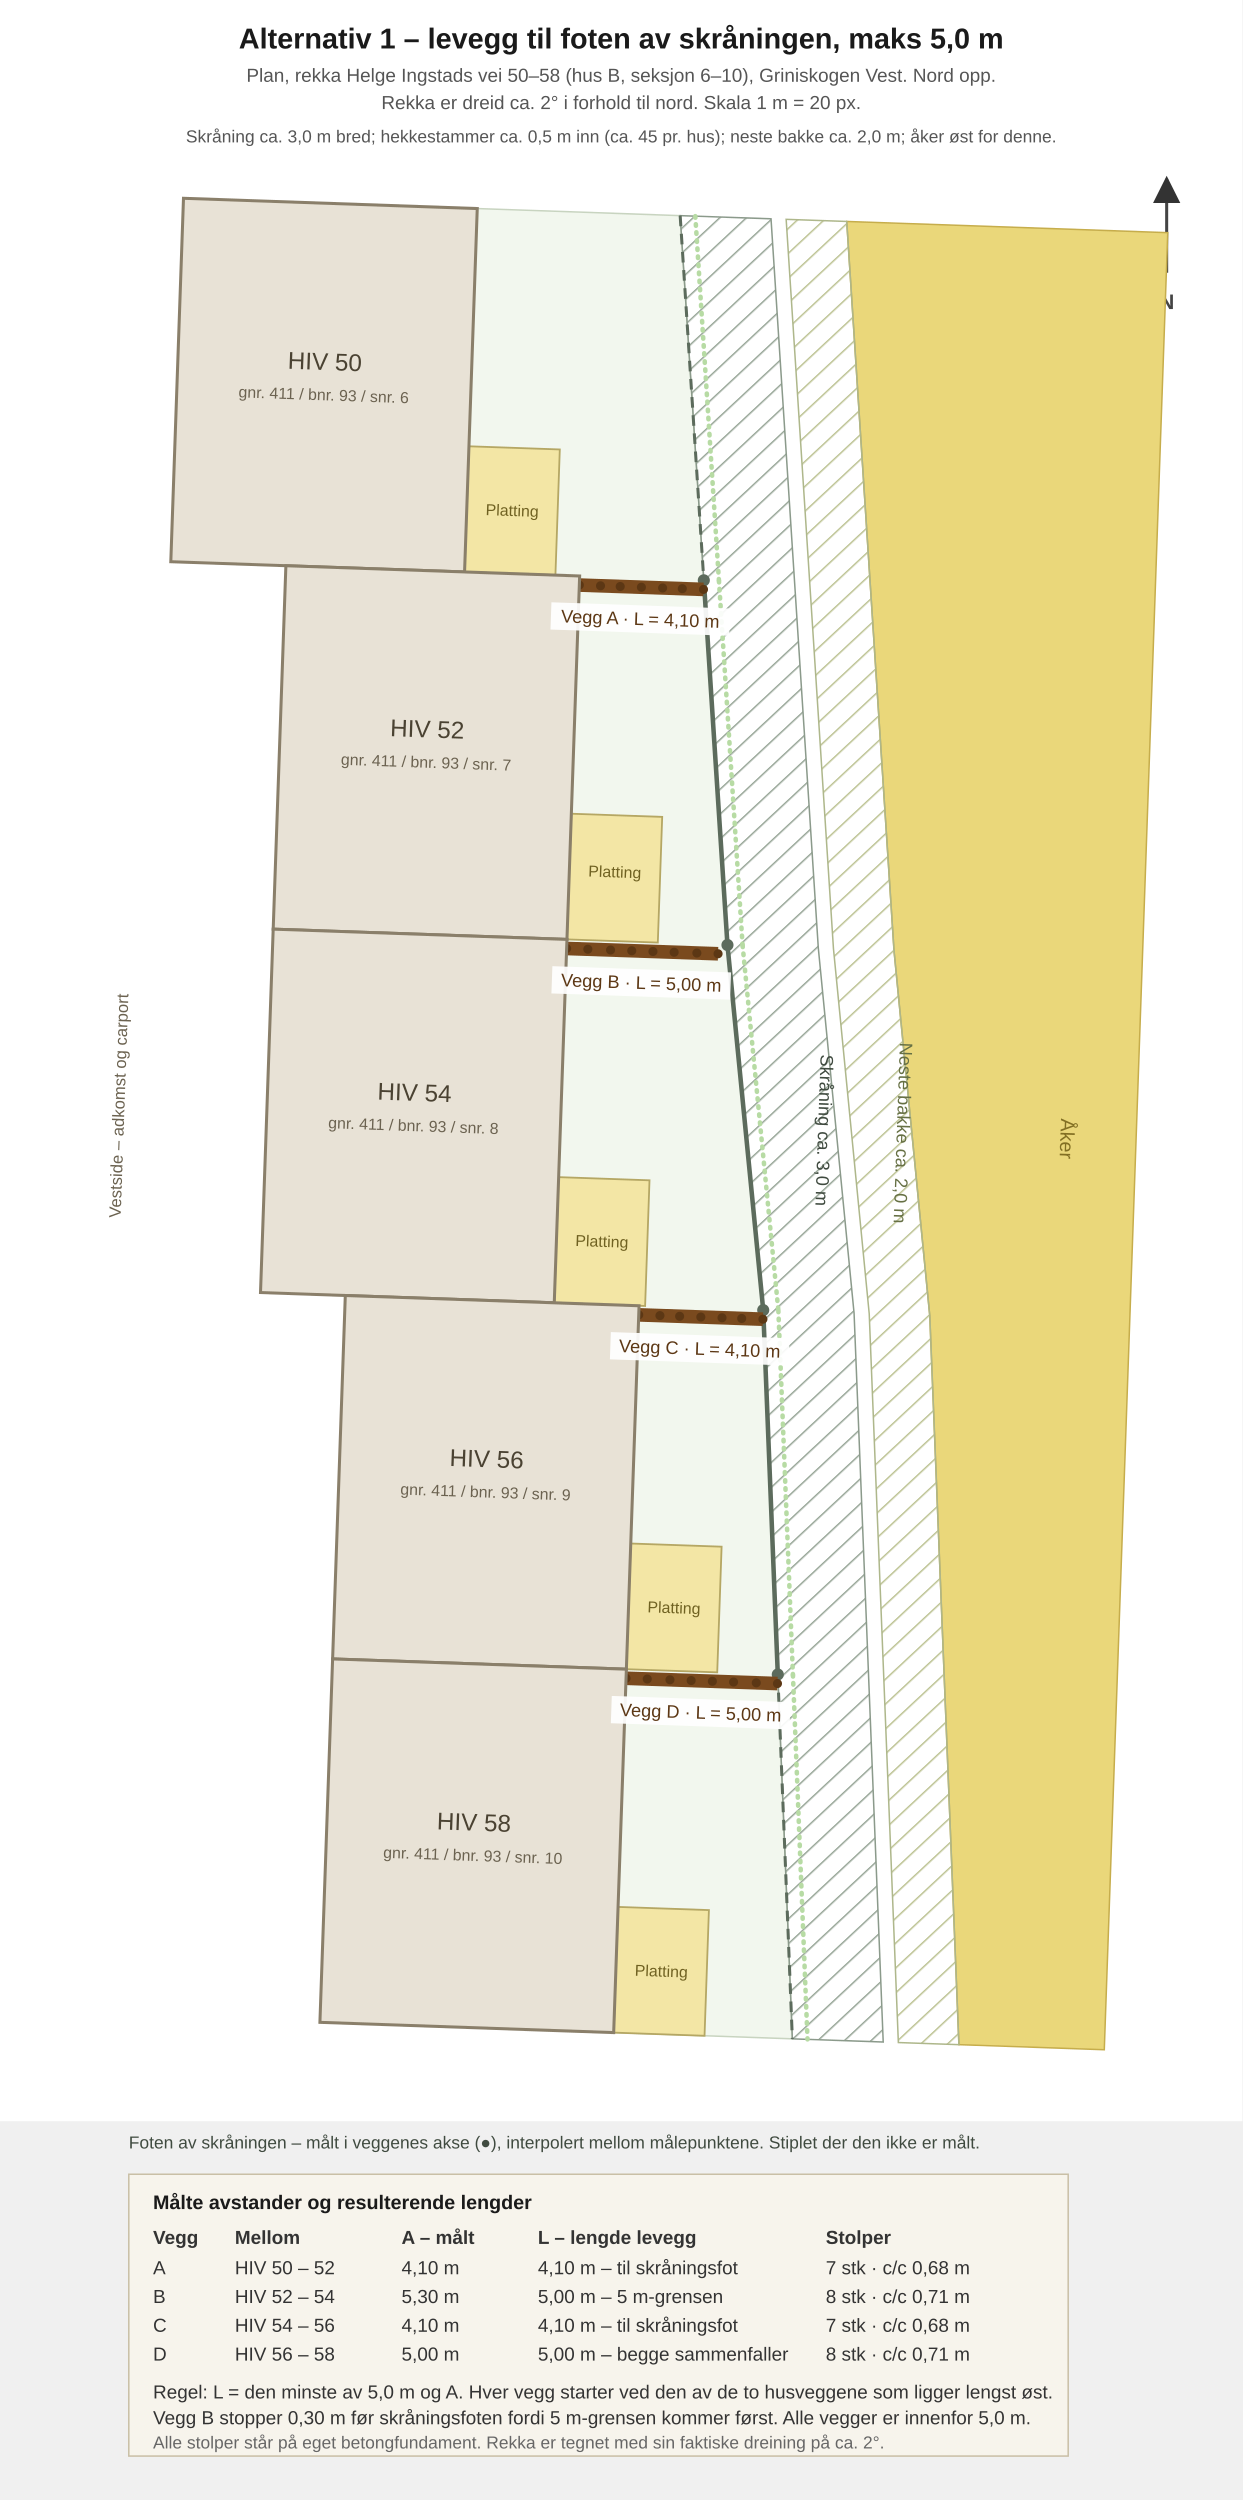
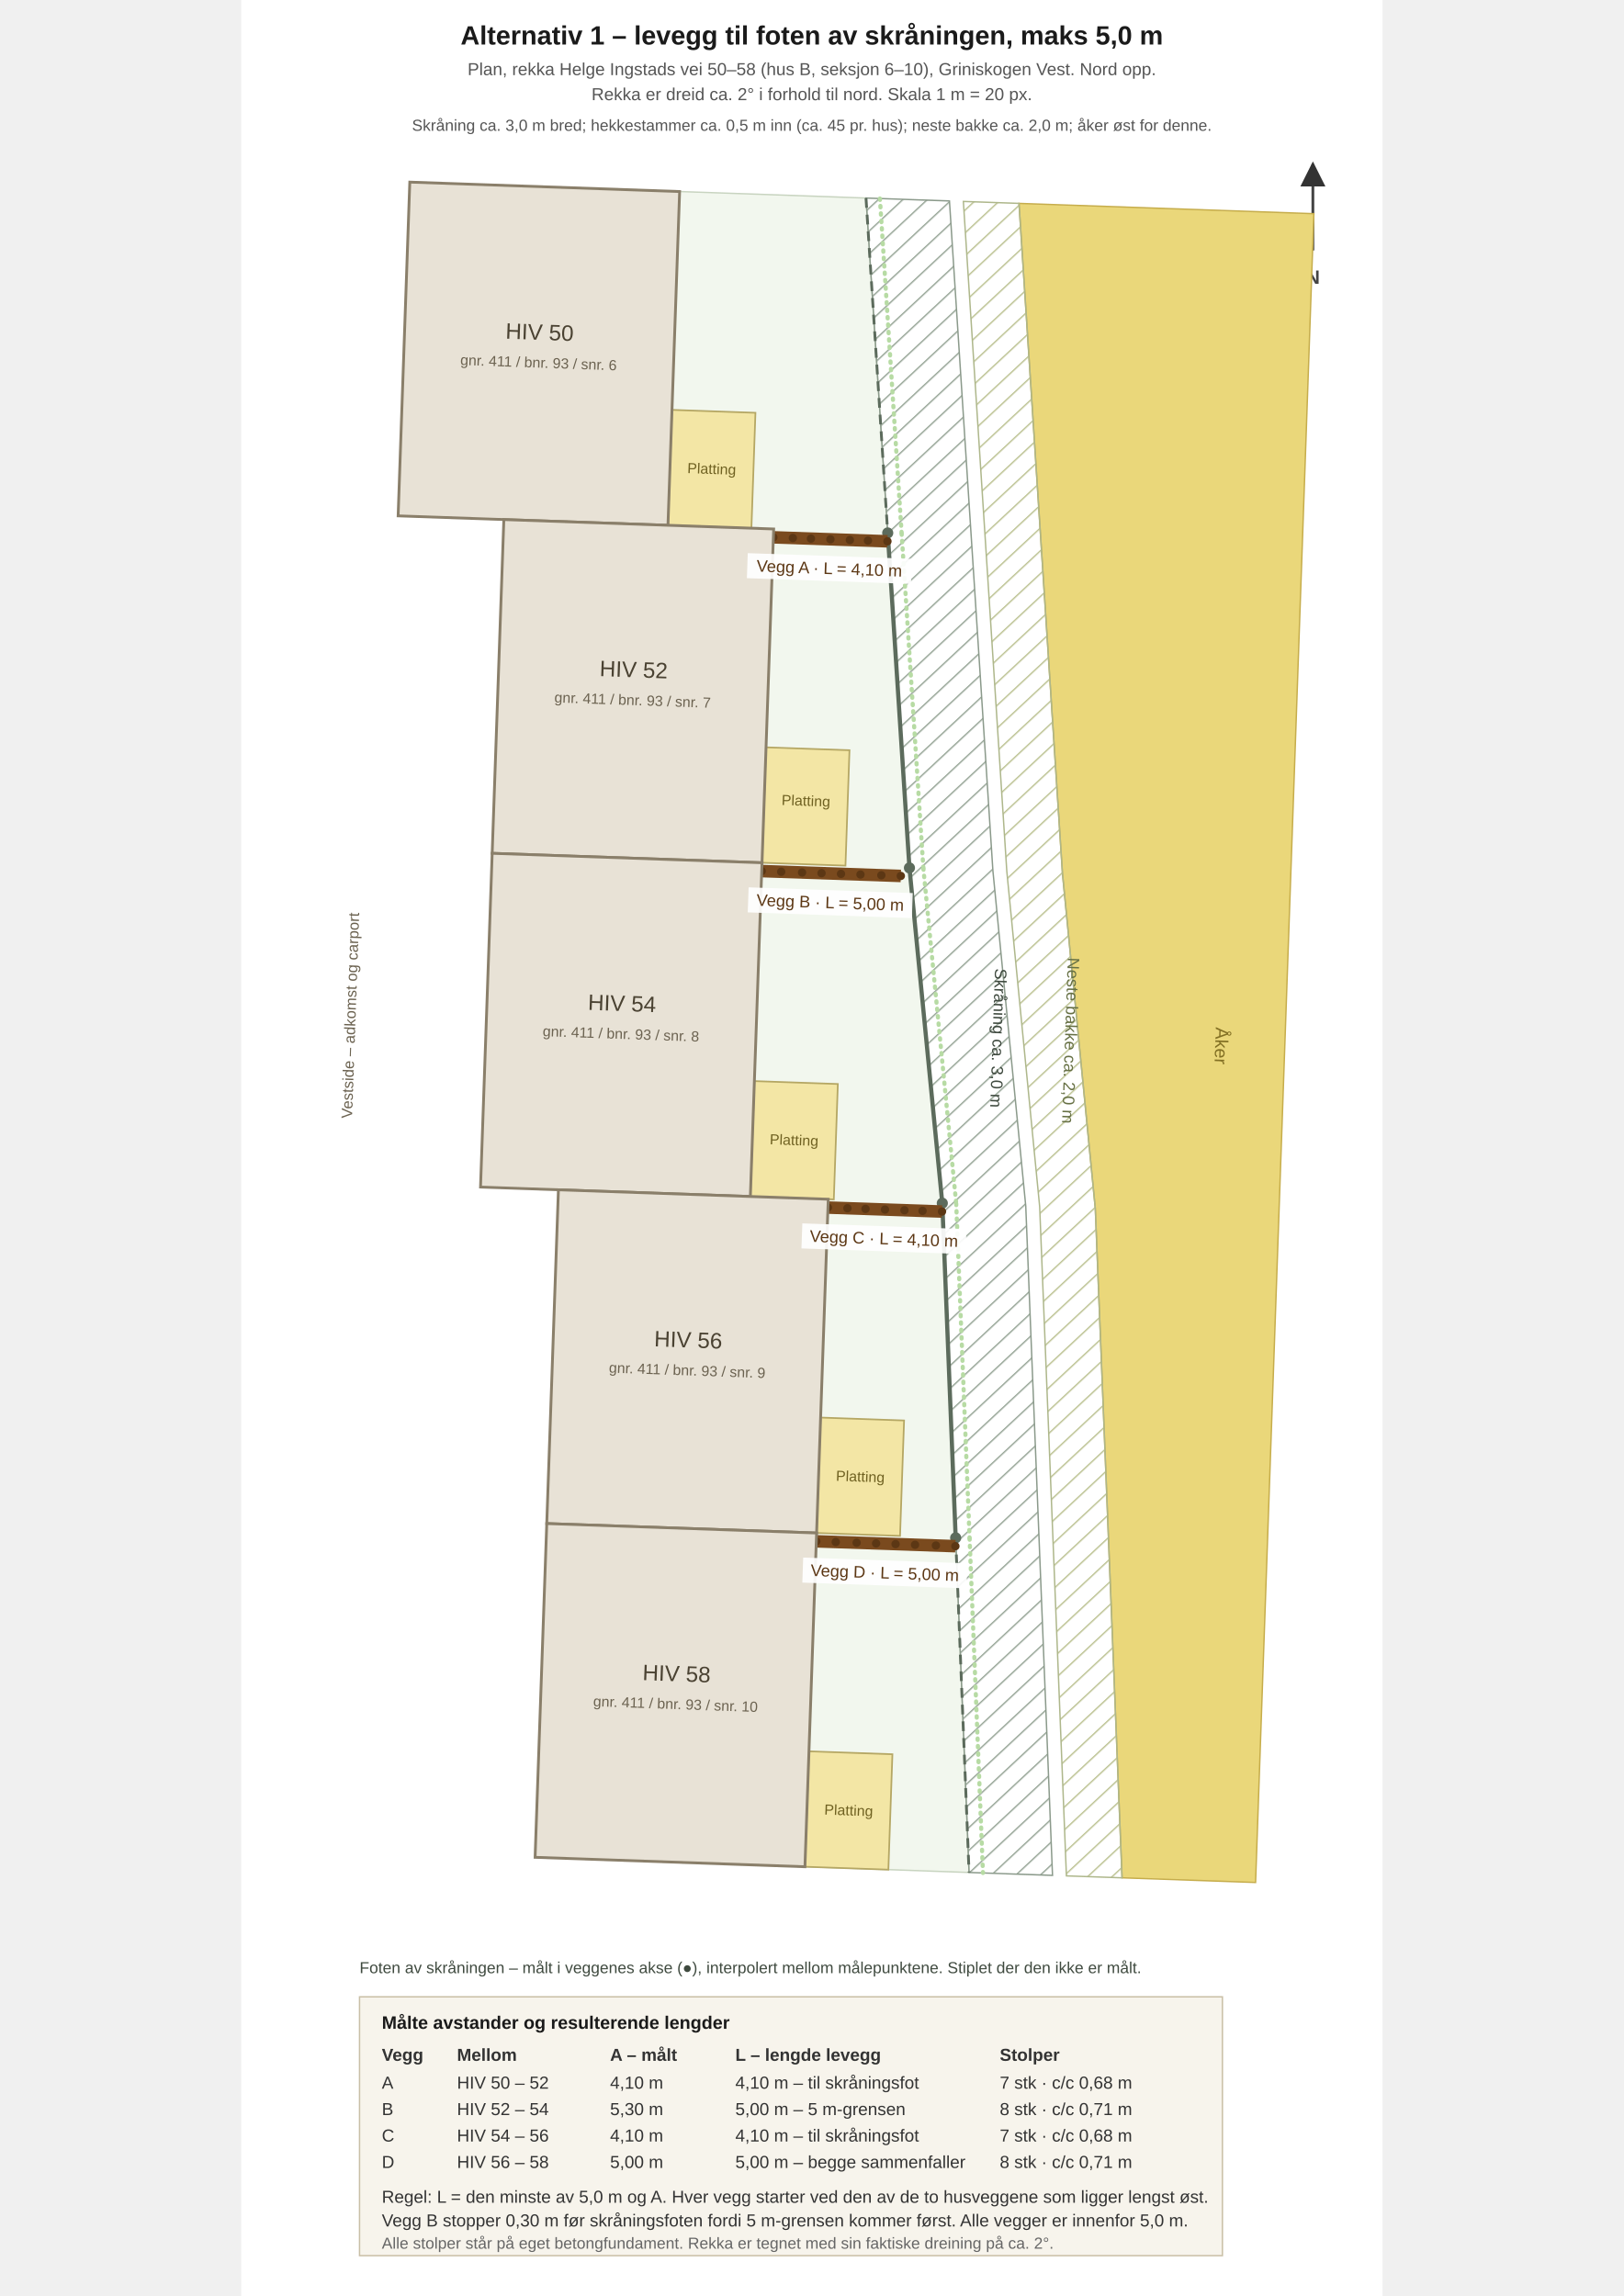
- <svg xmlns="http://www.w3.org/2000/svg" viewBox="0 0 820 1650" width="820" height="1650" font-family="Segoe UI, Arial, Helvetica, sans-serif" role="img" aria-label="Planskisse alternativ 1 med forskjovne hus og maalte lengder for de fire leveggene">
+ <svg xmlns="http://www.w3.org/2000/svg" viewBox="0 0 820 1650" width="210mm" height="297mm" preserveAspectRatio="xMidYMid meet" font-family="Segoe UI, Arial, Helvetica, sans-serif" role="img" aria-label="Planskisse alternativ 1 med forskjovne hus og maalte lengder for de fire leveggene">
  <defs>
    <pattern id="skraaning" width="12" height="12" patternUnits="userSpaceOnUse" patternTransform="rotate(45)">
      <line x1="0" y1="0" x2="0" y2="12" stroke="#9aa89a" stroke-width="2" />
    </pattern>
    <pattern id="bakke" width="12" height="12" patternUnits="userSpaceOnUse" patternTransform="rotate(45)">
      <line x1="0" y1="0" x2="0" y2="12" stroke="#bec496" stroke-width="2" />
    </pattern>
    <marker id="pil" markerWidth="9" markerHeight="9" refX="8" refY="4.5" orient="auto">
      <path d="M0,0 L9,4.5 L0,9 z" fill="#333" />
    </marker>
  </defs>
-   <rect width="820" height="1400" fill="#ffffff" />
+   <rect width="820" height="1650" fill="#ffffff" />
  <text x="410" y="32" text-anchor="middle" font-size="19" font-weight="600" fill="#1a1a1a">Alternativ 1 – levegg til foten av skråningen, maks 5,0 m</text>
  <text x="410" y="54" text-anchor="middle" font-size="12.5" fill="#555">Plan, rekka Helge Ingstads vei 50–58 (hus B, seksjon 6–10), Griniskogen Vest. Nord opp.</text>
  <text x="410" y="72" text-anchor="middle" font-size="12.5" fill="#555">Rekka er dreid ca. 2° i forhold til nord. Skala 1 m = 20 px.</text>
  <text x="410" y="94" text-anchor="middle" font-size="11.5" fill="#555">Skråning ca. 3,0 m bred; hekkestammer ca. 0,5 m inn (ca. 45 pr. hus); neste bakke ca. 2,0 m; åker øst for denne.</text>
  <g stroke="#444" fill="#444">
    <line x1="770" y1="180" x2="770" y2="118" stroke-width="2" marker-end="url(#pil)" />
    <text x="770" y="204" text-anchor="middle" font-size="14" font-weight="600" stroke="none">N</text>
  </g>
  <g transform="rotate(2 372 740)">
    <path d="M294,140 L428,140 L452,380 L476,620 L508,860 L526,1100 L544,1340 L426,1340 L426,860 L370,860 L370,380 L294,380 Z" fill="#f2f7ee" stroke="#c8d4c0" stroke-width="1" />
    <path d="M538,140 L562,380 L586,620 L618,860 L636,1100 L654,1340 L750,1340 L750,140 Z" fill="#ead77a" stroke="#c6ad4c" stroke-width="1" />
    <path d="M498,140 L522,380 L546,620 L578,860 L596,1100 L614,1340 L654,1340 L636,1100 L618,860 L586,620 L562,380 L538,140 Z" fill="url(#bakke)" stroke="#aeb78b" stroke-width="1" />
    <path d="M428,140 L452,380 L476,620 L508,860 L526,1100 L544,1340 L604,1340 L586,1100 L568,860 L536,620 L512,380 L488,140 Z" fill="url(#skraaning)" stroke="#8b9a8b" stroke-width="1" />
    <polyline points="452,380 476,620 508,860 526,1100" fill="none" stroke="#5c6b5c" stroke-width="3" />
    <polyline points="428,140 452,380" fill="none" stroke="#5c6b5c" stroke-width="2" stroke-dasharray="7 5" />
    <polyline points="526,1100 544,1340" fill="none" stroke="#5c6b5c" stroke-width="2" stroke-dasharray="7 5" />
    <g fill="#5c6b5c">
      <circle cx="452" cy="380" r="4" />
      <circle cx="476" cy="620" r="4" />
      <circle cx="508" cy="860" r="4" />
      <circle cx="526" cy="1100" r="4" />
    </g>
    <g fill="none" stroke="#b7dba4" stroke-width="3" stroke-linecap="round" stroke-dasharray="1 4.333">
      <line x1="438" y1="140" x2="462" y2="380" />
      <line x1="462" y1="380" x2="486" y2="620" />
      <line x1="486" y1="620" x2="518" y2="860" />
      <line x1="518" y1="860" x2="536" y2="1100" />
      <line x1="536" y1="1100" x2="554" y2="1340" />
    </g>
    <text x="540" y="740" font-size="12" fill="#3f4a3f" transform="rotate(90 540 740)" text-anchor="middle">Skråning ca. 3,0 m</text>
    <text x="592" y="740" font-size="12" fill="#667044" transform="rotate(90 592 740)" text-anchor="middle">Neste bakke ca. 2,0 m</text>
    <text x="700" y="740" font-size="13" fill="#826f23" transform="rotate(90 700 740)" text-anchor="middle">Åker</text>
    <text x="82" y="740" font-size="11" fill="#6b6250" transform="rotate(-90 82 740)" text-anchor="middle">Vestside – adkomst og carport</text>
    <g fill="#f3e6a5" stroke="#b5a764" stroke-width="1.2">
      <rect x="294" y="297" width="60" height="83" />
      <rect x="370" y="537" width="60" height="83" />
      <rect x="370" y="777" width="60" height="83" />
      <rect x="426" y="1017" width="60" height="83" />
      <rect x="426" y="1257" width="60" height="83" />
    </g>
    <g text-anchor="middle" font-size="10.5" fill="#6f6121">
      <text x="324" y="342">Platting</text>
      <text x="400" y="578">Platting</text>
      <text x="400" y="822">Platting</text>
      <text x="456" y="1062">Platting</text>
      <text x="456" y="1302">Platting</text>
    </g>
    <g stroke="#7a4a1e" stroke-width="9" stroke-linecap="butt">
      <line x1="370" y1="386" x2="452" y2="386" />
      <line x1="370" y1="626" x2="470" y2="626" />
      <line x1="426" y1="866" x2="508" y2="866" />
      <line x1="426" y1="1106" x2="526" y2="1106" />
    </g>
    <g fill="#5c3714">
      <circle cx="370" cy="386" r="3" />
      <circle cx="384" cy="386" r="3" />
      <circle cx="397" cy="386" r="3" />
      <circle cx="411" cy="386" r="3" />
      <circle cx="425" cy="386" r="3" />
      <circle cx="438" cy="386" r="3" />
      <circle cx="452" cy="386" r="3" />
      <circle cx="370" cy="626" r="3" />
      <circle cx="384" cy="626" r="3" />
      <circle cx="399" cy="626" r="3" />
      <circle cx="413" cy="626" r="3" />
      <circle cx="427" cy="626" r="3" />
      <circle cx="441" cy="626" r="3" />
      <circle cx="456" cy="626" r="3" />
      <circle cx="470" cy="626" r="3" />
      <circle cx="426" cy="866" r="3" />
      <circle cx="440" cy="866" r="3" />
      <circle cx="453" cy="866" r="3" />
      <circle cx="467" cy="866" r="3" />
      <circle cx="481" cy="866" r="3" />
      <circle cx="494" cy="866" r="3" />
      <circle cx="508" cy="866" r="3" />
      <circle cx="426" cy="1106" r="3" />
      <circle cx="440" cy="1106" r="3" />
      <circle cx="455" cy="1106" r="3" />
      <circle cx="469" cy="1106" r="3" />
      <circle cx="483" cy="1106" r="3" />
      <circle cx="497" cy="1106" r="3" />
      <circle cx="512" cy="1106" r="3" />
      <circle cx="526" cy="1106" r="3" />
    </g>
    <g fill="#e8e2d6" stroke="#8a7f6a" stroke-width="2">
      <rect x="100" y="140" width="194" height="240" />
      <rect x="176" y="380" width="194" height="240" />
      <rect x="176" y="620" width="194" height="240" />
      <rect x="232" y="860" width="194" height="240" />
      <rect x="232" y="1100" width="194" height="240" />
    </g>
    <g text-anchor="middle" fill="#4a4232">
      <text x="197" y="250" font-size="16">HIV 50</text>
      <text x="197" y="270" font-size="10.5" fill="#6b6250">gnr. 411 / bnr. 93 / snr. 6</text>
      <text x="273" y="490" font-size="16">HIV 52</text>
      <text x="273" y="510" font-size="10.5" fill="#6b6250">gnr. 411 / bnr. 93 / snr. 7</text>
      <text x="273" y="730" font-size="16">HIV 54</text>
      <text x="273" y="750" font-size="10.5" fill="#6b6250">gnr. 411 / bnr. 93 / snr. 8</text>
      <text x="329" y="970" font-size="16">HIV 56</text>
      <text x="329" y="990" font-size="10.5" fill="#6b6250">gnr. 411 / bnr. 93 / snr. 9</text>
      <text x="329" y="1210" font-size="16">HIV 58</text>
      <text x="329" y="1230" font-size="10.5" fill="#6b6250">gnr. 411 / bnr. 93 / snr. 10</text>
    </g>
    <g font-size="12" fill="#5c3714" text-anchor="middle">
      <rect x="352" y="398" width="118" height="18" fill="#ffffff" opacity="0.92" />
      <text x="411" y="411">Vegg A · L = 4,10 m</text>
      <rect x="361" y="638" width="118" height="18" fill="#ffffff" opacity="0.92" />
      <text x="420" y="651">Vegg B · L = 5,00 m</text>
      <rect x="408" y="878" width="118" height="18" fill="#ffffff" opacity="0.92" />
      <text x="467" y="891">Vegg C · L = 4,10 m</text>
      <rect x="417" y="1118" width="118" height="18" fill="#ffffff" opacity="0.92" />
      <text x="476" y="1131">Vegg D · L = 5,00 m</text>
    </g>
  </g>
  <text x="85" y="1418" font-size="11.5" fill="#3f4a3f">Foten av skråningen – målt i veggenes akse (●), interpolert mellom målepunktene. Stiplet der den ikke er målt.</text>
  <rect x="85" y="1435" width="620" height="186" fill="#f7f4ec" stroke="#c9bfa6" stroke-width="1" />
  <text x="101" y="1458" font-size="13" font-weight="600" fill="#1a1a1a">Målte avstander og resulterende lengder</text>
  <g font-size="12.5" fill="#333">
    <text x="101" y="1481" font-weight="600">Vegg</text>
    <text x="155" y="1481" font-weight="600">Mellom</text>
    <text x="265" y="1481" font-weight="600">A – målt</text>
    <text x="355" y="1481" font-weight="600">L – lengde levegg</text>
    <text x="545" y="1481" font-weight="600">Stolper</text>
    <text x="101" y="1501">A</text>
    <text x="155" y="1501">HIV 50 – 52</text>
    <text x="265" y="1501">4,10 m</text>
    <text x="355" y="1501">4,10 m – til skråningsfot</text>
    <text x="545" y="1501">7 stk · c/c 0,68 m</text>
    <text x="101" y="1520">B</text>
    <text x="155" y="1520">HIV 52 – 54</text>
    <text x="265" y="1520">5,30 m</text>
    <text x="355" y="1520">5,00 m – 5 m-grensen</text>
    <text x="545" y="1520">8 stk · c/c 0,71 m</text>
    <text x="101" y="1539">C</text>
    <text x="155" y="1539">HIV 54 – 56</text>
    <text x="265" y="1539">4,10 m</text>
    <text x="355" y="1539">4,10 m – til skråningsfot</text>
    <text x="545" y="1539">7 stk · c/c 0,68 m</text>
    <text x="101" y="1558">D</text>
    <text x="155" y="1558">HIV 56 – 58</text>
    <text x="265" y="1558">5,00 m</text>
    <text x="355" y="1558">5,00 m – begge sammenfaller</text>
    <text x="545" y="1558">8 stk · c/c 0,71 m</text>
  </g>
  <text x="101" y="1583" font-size="12.5" fill="#333">Regel: L = den minste av 5,0 m og A. Hver vegg starter ved den av de to husveggene som ligger lengst øst.</text>
  <text x="101" y="1600" font-size="12.5" fill="#333">Vegg B stopper 0,30 m før skråningsfoten fordi 5 m-grensen kommer først. Alle vegger er innenfor 5,0 m.</text>
  <text x="101" y="1616" font-size="11.5" fill="#666">Alle stolper står på eget betongfundament. Rekka er tegnet med sin faktiske dreining på ca. 2°.</text>
</svg>
